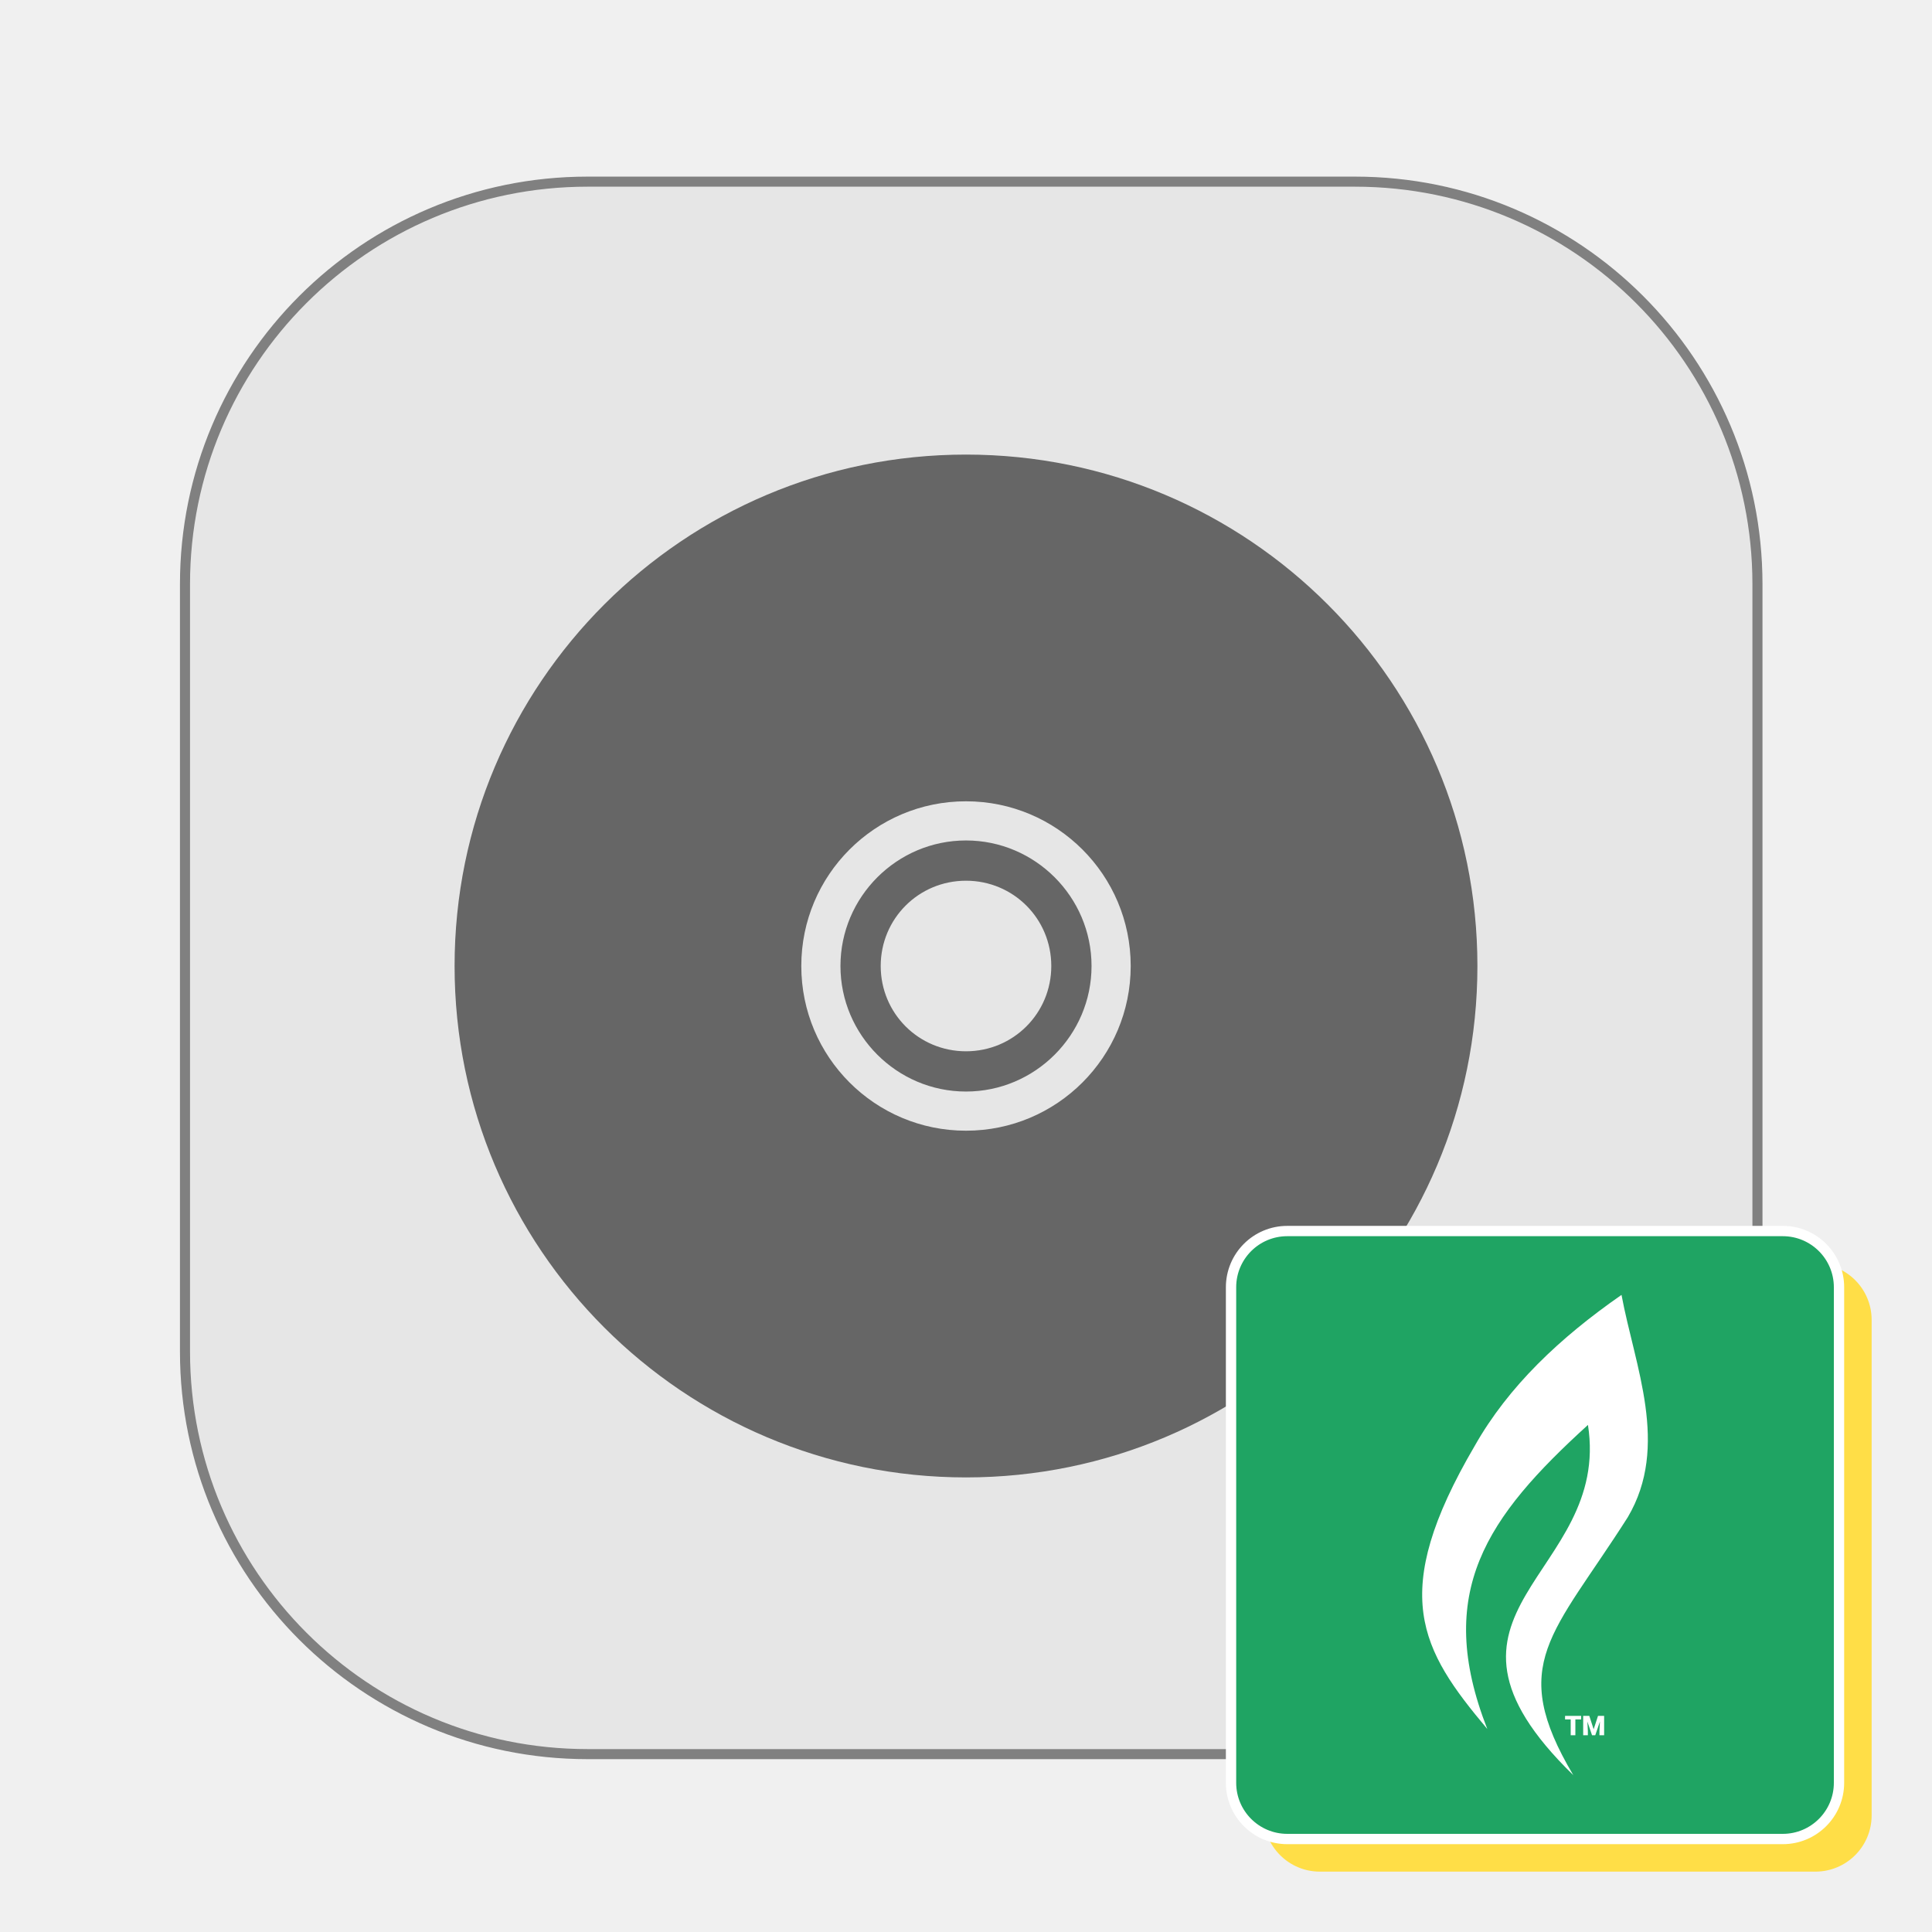
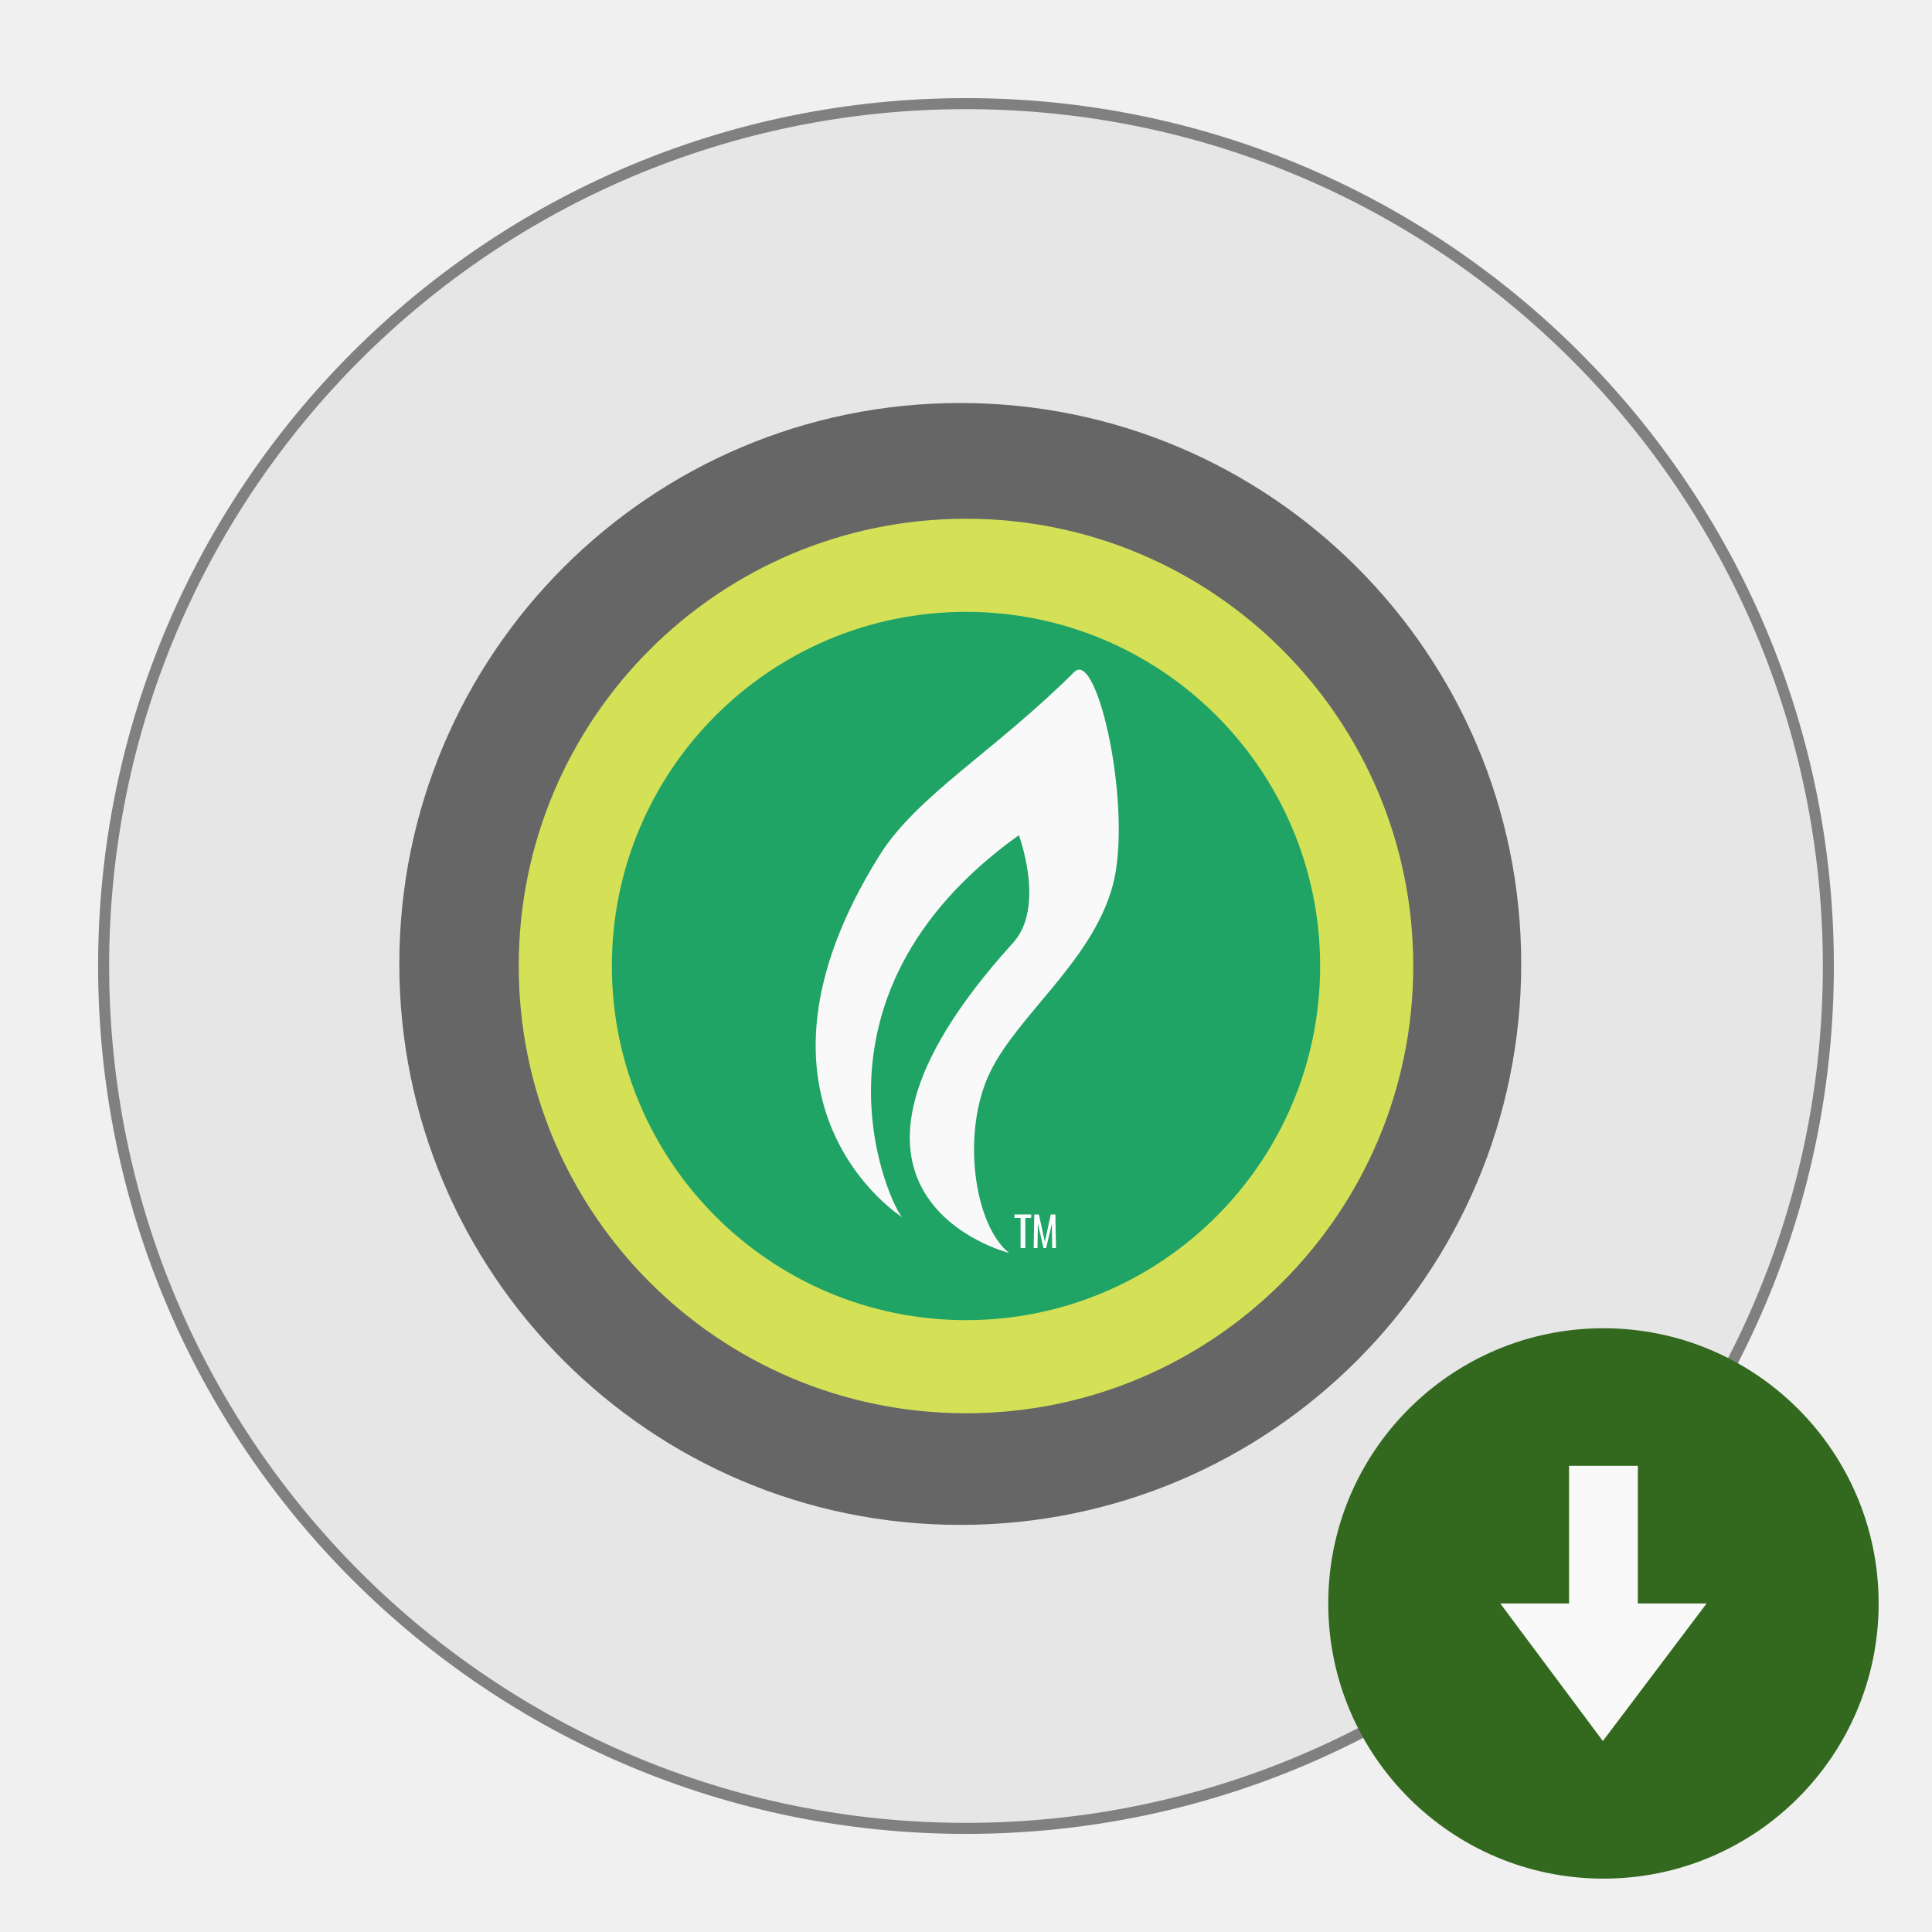
- <svg xmlns="http://www.w3.org/2000/svg" id="svg2" height="96" width="96" version="1.1">
-   <defs id="defs9" />
-   <g id="g4182">
-     <rect ry="20" rx="20" y="9.026" x="9.192" height="78.135" width="78.135" id="rect4171" style="fill:#e6e6e6;fill-opacity:1;fill-rule:evenodd;stroke:#808080;stroke-width:0.5;stroke-linecap:butt;stroke-linejoin:miter;stroke-miterlimit:4;stroke-dasharray:none;stroke-opacity:1" />
-     <path id="path4157" d="M 48 22.588 A 25.411 25.411 0 0 0 22.588 48 A 25.411 25.411 0 0 0 48 73.412 A 25.411 25.411 0 0 0 73.412 48 A 25.411 25.411 0 0 0 48 22.588 z M 48 39.816 A 8.183 8.183 0 0 1 56.184 48 A 8.183 8.183 0 0 1 48 56.184 A 8.183 8.183 0 0 1 39.816 48 A 8.183 8.183 0 0 1 48 39.816 z M 48 41.762 C 44.567 41.762 41.762 44.567 41.762 48 C 41.762 51.433 44.567 54.238 48 54.238 C 51.433 54.238 54.238 51.433 54.238 48 C 54.238 44.567 51.433 41.762 48 41.762 z M 48 43.762 C 50.352 43.762 52.238 45.648 52.238 48 C 52.238 50.352 50.352 52.238 48 52.238 C 45.648 52.238 43.762 50.352 43.762 48 C 43.762 45.648 45.648 43.762 48 43.762 z " style="color:#000000;clip-rule:nonzero;display:inline;overflow:visible;visibility:visible;opacity:1;isolation:auto;mix-blend-mode:normal;color-interpolation:sRGB;color-interpolation-filters:linearRGB;solid-color:#000000;solid-opacity:1;fill:#666666;fill-opacity:1;fill-rule:evenodd;stroke:none;stroke-width:0.536;stroke-linecap:round;stroke-linejoin:round;stroke-miterlimit:4;stroke-dasharray:none;stroke-dashoffset:0;stroke-opacity:1;color-rendering:auto;image-rendering:auto;shape-rendering:auto;text-rendering:auto;enable-background:accumulate" />
+ <svg xmlns="http://www.w3.org/2000/svg" id="svg2" height="102.4" width="102.4" version="1.1">
+   <defs id="defs9">
+     <clipPath id="clipPath4239" clipPathUnits="userSpaceOnUse">
+       <path id="path4241" d="m 632,496.362 a 256,256 0 0 1 -256,256 256,256 0 0 1 -256,-256 256,256 0 0 1 256,-256 256,256 0 0 1 256,256 z" style="opacity:1;fill:#e6e6e6;fill-opacity:1;stroke:none;stroke-width:0.5;stroke-miterlimit:4;stroke-dasharray:none;stroke-opacity:1" />
+     </clipPath>
+   </defs>
+   <g id="g952" transform="matrix(1.096836,0,0,1.096836,-5.262218,-5.067394)">
+     <g id="g4182">
+       <rect style="fill:#e6e6e6;fill-opacity:1;fill-rule:evenodd;stroke:#808080;stroke-width:0.533;stroke-linecap:butt;stroke-linejoin:miter;stroke-miterlimit:4;stroke-dasharray:none;stroke-opacity:1" id="rect4171" width="83.344" height="83.344" x="9.805" y="9.628" rx="41.672" ry="41.672" />
+       <path id="path4157" d="M 51.199,24.094 A 27.105,27.105 0 0 0 24.094,51.199 27.105,27.105 0 0 0 51.199,78.307 27.105,27.105 0 0 0 78.307,51.199 27.105,27.105 0 0 0 51.199,24.094 Z M 51.477,34.188 A 17.113,17.113 0 0 1 68.59,51.299 17.113,17.113 0 0 1 51.477,68.412 17.113,17.113 0 0 1 34.365,51.299 17.113,17.113 0 0 1 51.477,34.188 Z" style="color:#000000;clip-rule:nonzero;display:inline;overflow:visible;visibility:visible;opacity:1;isolation:auto;mix-blend-mode:normal;color-interpolation:sRGB;color-interpolation-filters:linearRGB;solid-color:#000000;solid-opacity:1;fill:#666666;fill-opacity:1;fill-rule:evenodd;stroke:none;stroke-width:0.571;stroke-linecap:round;stroke-linejoin:round;stroke-miterlimit:4;stroke-dasharray:none;stroke-dashoffset:0;stroke-opacity:1;color-rendering:auto;image-rendering:auto;shape-rendering:auto;text-rendering:auto;enable-background:accumulate" />
+     </g>
+     <circle r="21.613" cy="51.3" cx="51.477" id="path902" style="opacity:1;fill:#d4e157;fill-opacity:1;stroke:none;stroke-width:6.175;stroke-linecap:round;stroke-linejoin:round;stroke-miterlimit:4;stroke-dasharray:none;stroke-dashoffset:0;stroke-opacity:1;paint-order:stroke fill markers" />
+     <g id="g4521" transform="matrix(0.06684766,0,0,0.06684766,34.36438,34.18675)">
+       <circle r="256" cy="256" cx="256" id="path4138" style="opacity:1;fill:#1fa465;fill-opacity:1;fill-rule:nonzero;stroke:none;stroke-width:6;stroke-linecap:round;stroke-linejoin:round;stroke-miterlimit:4;stroke-dasharray:none;stroke-dashoffset:0;stroke-opacity:1" />
+       <path id="path4136" d="m 210,437.714 c 0,0 -129.224,-81.208 -16.569,-261.607 27.076,-43.359 82.932,-74.949 140.855,-132.679 17.053,-16.996 42.55,100.489 27.659,154.819 -14.912,54.404 -68.555,93.068 -88.637,134.71 -20.808,43.147 -11.658,110.077 13.835,130.472 0,0 -163.434,-40.848 2.924,-224.256 23.583,-26 4.148,-77.744 4.148,-77.744 -165.543,118.473 -91.323,270.645 -84.215,276.285 z" style="fill:#f9f9f9;fill-rule:evenodd;stroke:none;stroke-width:1px;stroke-linecap:butt;stroke-linejoin:miter;stroke-opacity:1" />
+       <g id="flowRoot4140" style="font-style:normal;font-weight:normal;font-size:22.5px;line-height:125%;font-family:sans-serif;letter-spacing:0px;word-spacing:0px;fill:#000000;fill-opacity:1;stroke:none;stroke-width:1px;stroke-linecap:butt;stroke-linejoin:miter;stroke-opacity:1" transform="translate(-137.5,-189.7193)">
+         <path id="path4142" style="font-style:normal;font-variant:normal;font-weight:normal;font-stretch:normal;font-size:30px;font-family:'Oswald Regular';-inkscape-font-specification:'Oswald Regular, ';fill:#ffffff;fill-opacity:1" d="M 432.967,649.616 V 627.834 h -4.438 v -2.505 h 12.1 v 2.505 h -4.277 v 21.782 z" />
+         <path id="path4144" style="font-style:normal;font-variant:normal;font-weight:normal;font-stretch:normal;font-size:30px;font-family:'Oswald Regular';-inkscape-font-specification:'Oswald Regular, ';fill:#ffffff;fill-opacity:1" d="m 442.415,649.616 0.454,-24.287 h 3.311 l 4.292,19.702 4.321,-19.702 h 3.311 l 0.454,24.287 h -2.739 l -0.264,-17.651 -4.116,17.651 h -1.904 l -4.087,-17.651 -0.264,17.651 z" />
+       </g>
+     </g>
  </g>
-   <g id="g4328" transform="matrix(0.5123251,0,0,0.5123251,-1.365297,52.51124)">
-     <rect style="fill:#ffde47;fill-opacity:1;fill-rule:evenodd;stroke:none;stroke-width:1px;stroke-linecap:butt;stroke-linejoin:miter;stroke-opacity:1" id="rect4322" width="58.966" height="58.966" x="125.225" y="20.064" ry="5.452" rx="5.452" />
-     <rect rx="5.452" ry="5.452" y="16.9" x="122.061" height="58.966" width="58.966" id="rect4320" style="fill:#1fa463;fill-opacity:1;fill-rule:evenodd;stroke:#ffffff;stroke-width:1px;stroke-linecap:butt;stroke-linejoin:miter;stroke-opacity:1" />
-     <path id="path4318" d="m 146.915,65.196 c -6.463,-7.699 -9.655,-13.069 -1.22,-27.458 3.262,-5.771 8.268,-10.497 14.237,-14.644 1.284,6.915 4.692,14.644 0.61,21.559 -7.278,11.442 -11.709,14.197 -5.288,25.017 -16.473,-16.041 3.715,-19.251 1.424,-33.966 -9.806,8.922 -14.962,16.218 -9.763,29.492 z" style="fill:#ffffff;fill-opacity:1;fill-rule:evenodd;stroke:none;stroke-width:1px;stroke-linecap:round;stroke-linejoin:round;stroke-opacity:1" />
-     <text id="text4324" y="65.798" x="154.412" style="font-style:normal;font-weight:normal;font-size:2.639px;line-height:125%;font-family:sans-serif;letter-spacing:0px;word-spacing:0px;fill:#ffffff;fill-opacity:1;stroke:none;stroke-width:1px;stroke-linecap:butt;stroke-linejoin:miter;stroke-opacity:1" xml:space="preserve">
-       <tspan style="font-style:normal;font-variant:normal;font-weight:900;font-stretch:normal;font-family:Roboto;-inkscape-font-specification:'Roboto Heavy';fill:#ffffff;fill-opacity:1" y="65.798" x="154.412" id="tspan4326">TM</tspan>
-     </text>
+   <g id="g940" transform="matrix(0.9116116,0,0,0.9116116,-23.95276,27.25128)">
+     <circle id="circle10" r="16" cy="63.332" cx="119.501" style="fill:#33691e;fill-opacity:1" />
+     <path id="path12" d="m 119.467,71.332 -5.966,-8 h 4 v -8 h 4 v 8 h 4 z" style="fill:#f9f9f9;fill-opacity:1" />
  </g>
</svg>
